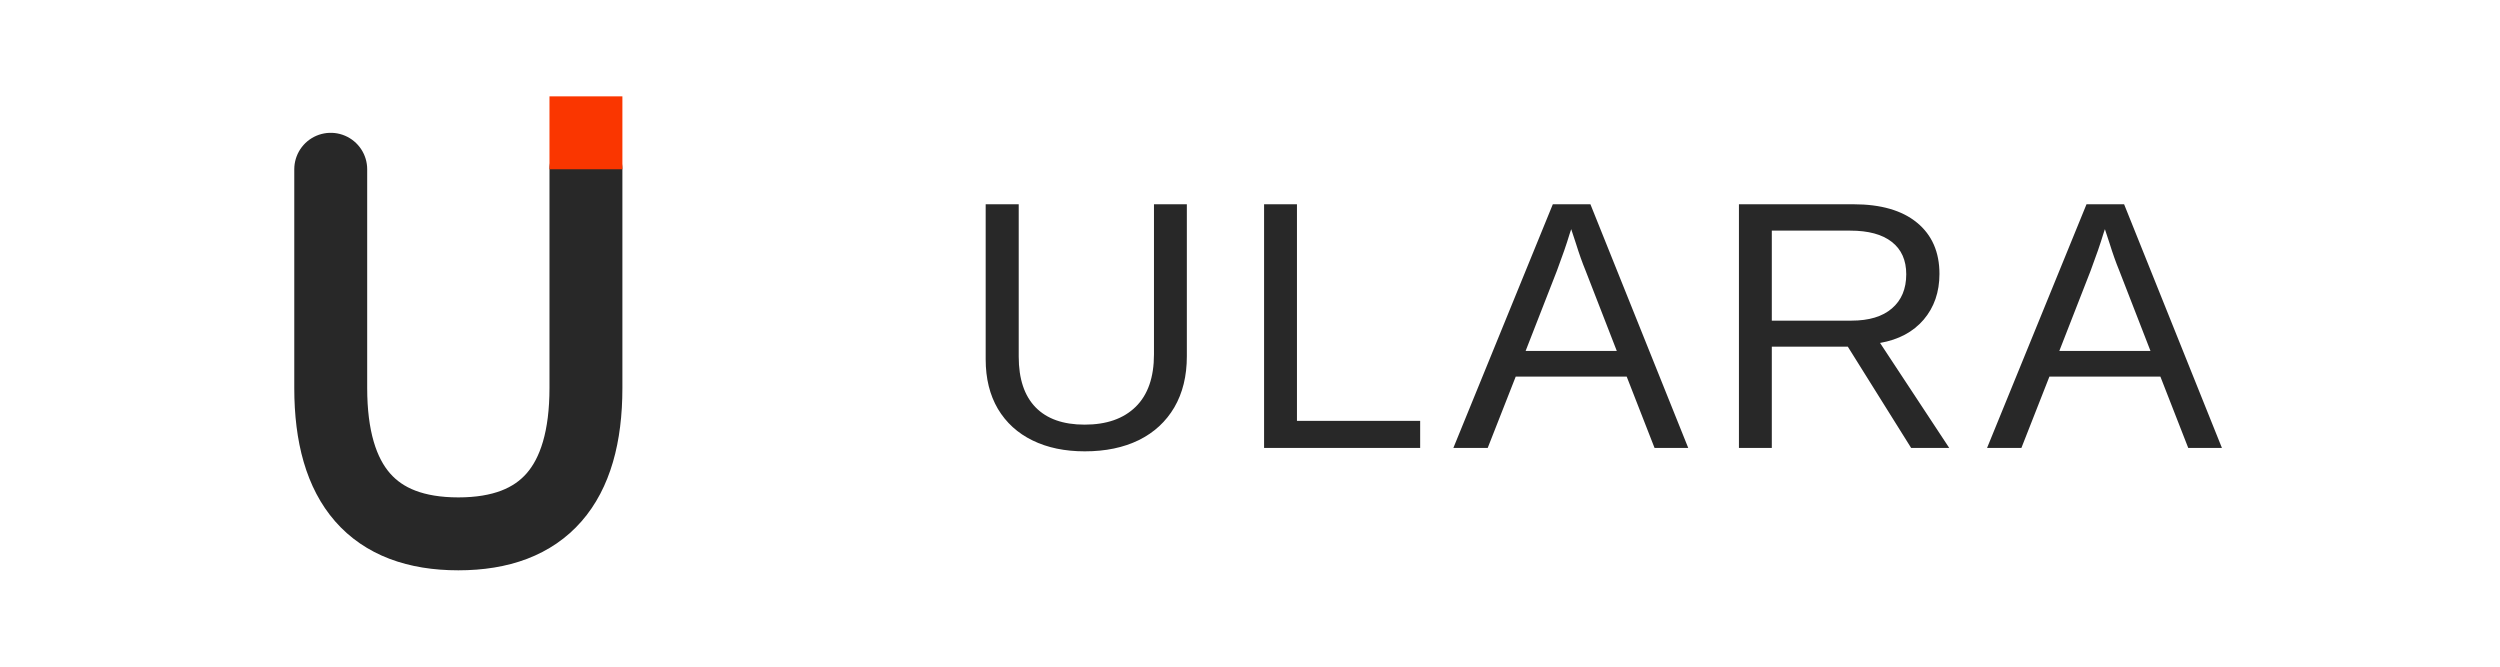
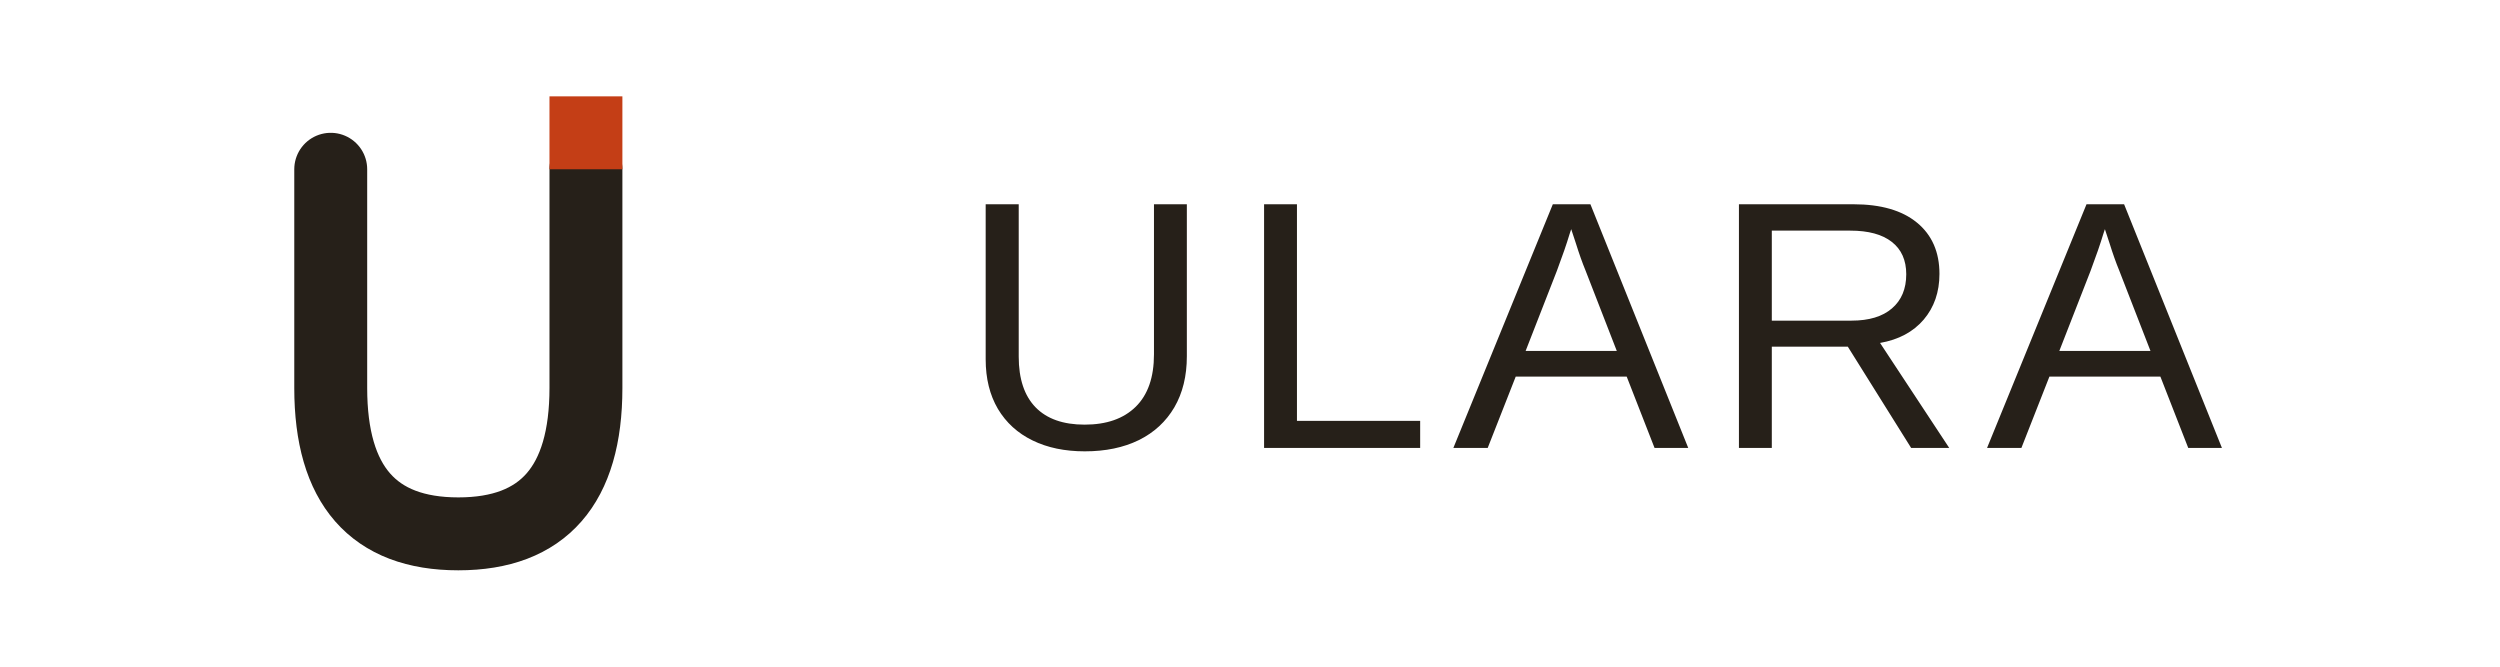
<svg xmlns="http://www.w3.org/2000/svg" width="240" height="64" viewBox="0 0 240 64">
  <g transform="translate(16 4) scale(1.75)">
-     <path d="M9 7L9 19Q9 27 16 27Q23 27 23 19L23 7" fill="none" stroke="#282828" stroke-width="4" stroke-linecap="round" stroke-linejoin="round" />
-     <rect x="21" y="3" width="4" height="4" fill="#FA3600" />
+     <path d="M9 7L9 19Q9 27 16 27Q23 27 23 19L23 7" fill="none" stroke="#262019" stroke-width="4" stroke-linecap="round" stroke-linejoin="round" />
+     <rect x="21" y="3" width="4" height="4" fill="#C43E16" />
  </g>
-   <text x="92" y="43" font-family="'Segoe UI', 'Helvetica Neue', Arial, sans-serif" font-size="34" letter-spacing="2" fill="#282828">ULARA</text>
+   <text x="92" y="43" font-family="'Segoe UI', 'Helvetica Neue', Arial, sans-serif" font-size="34" letter-spacing="2" fill="#262019">ULARA</text>
</svg>
